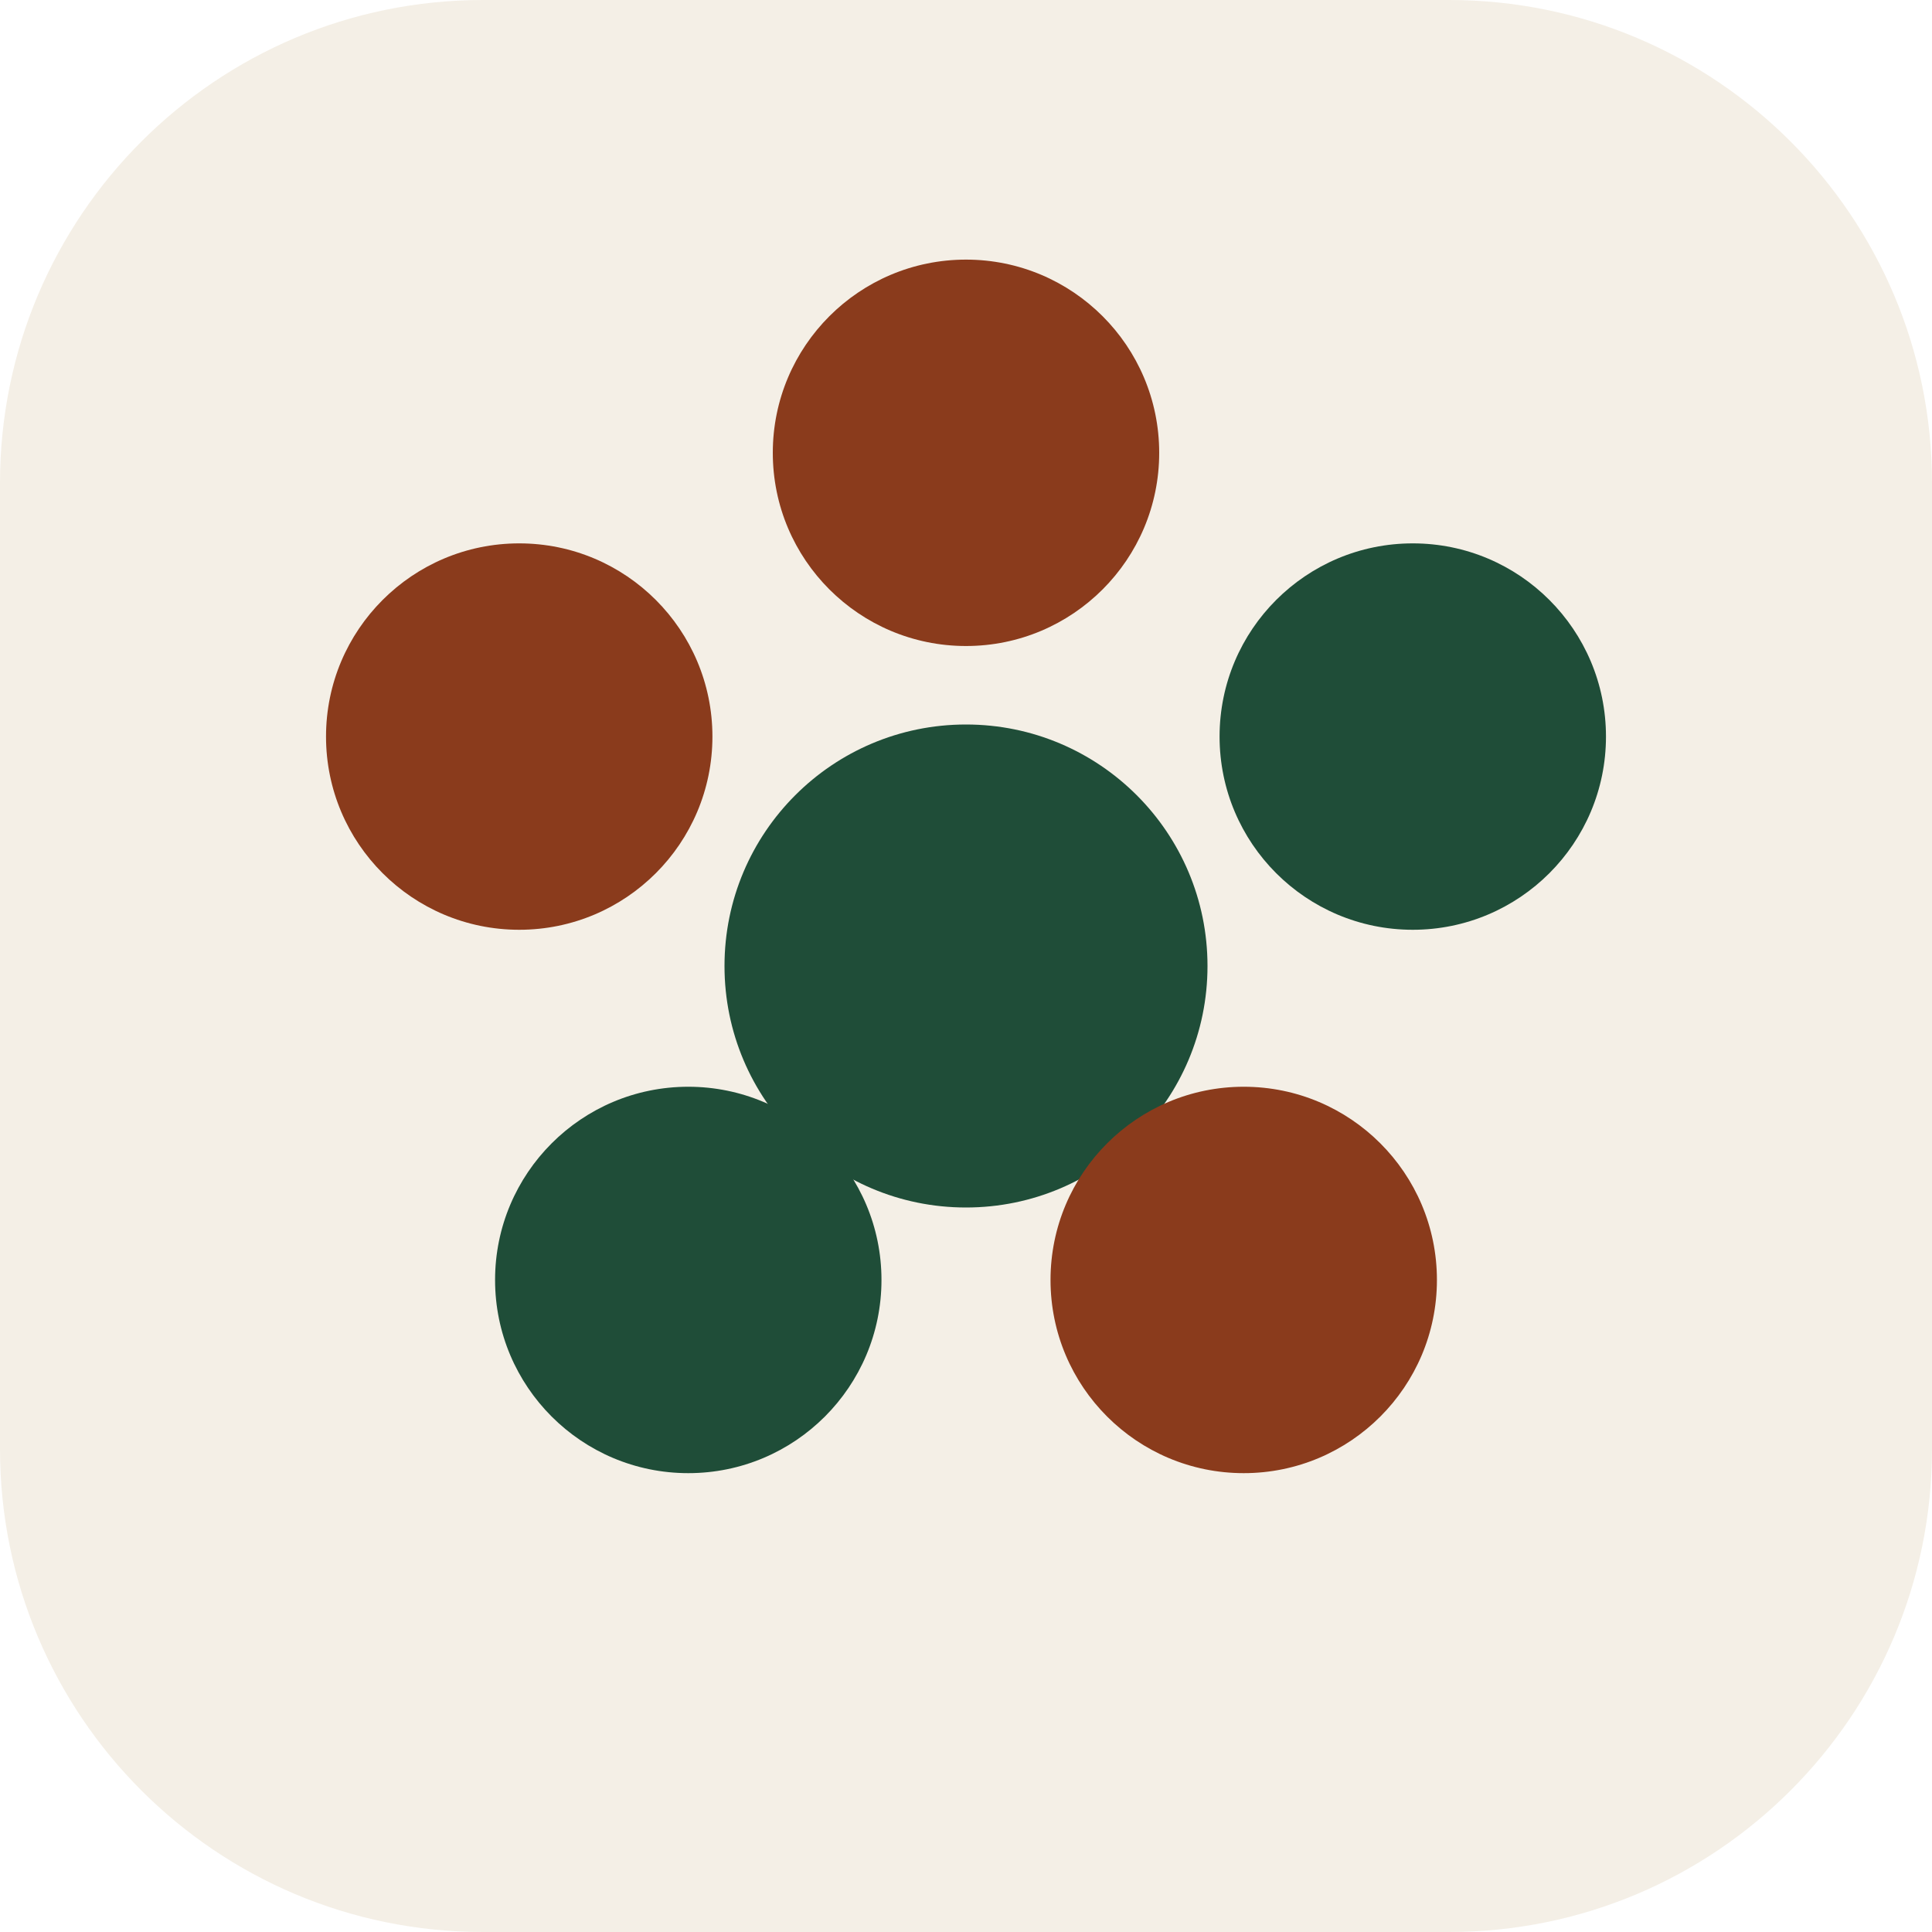
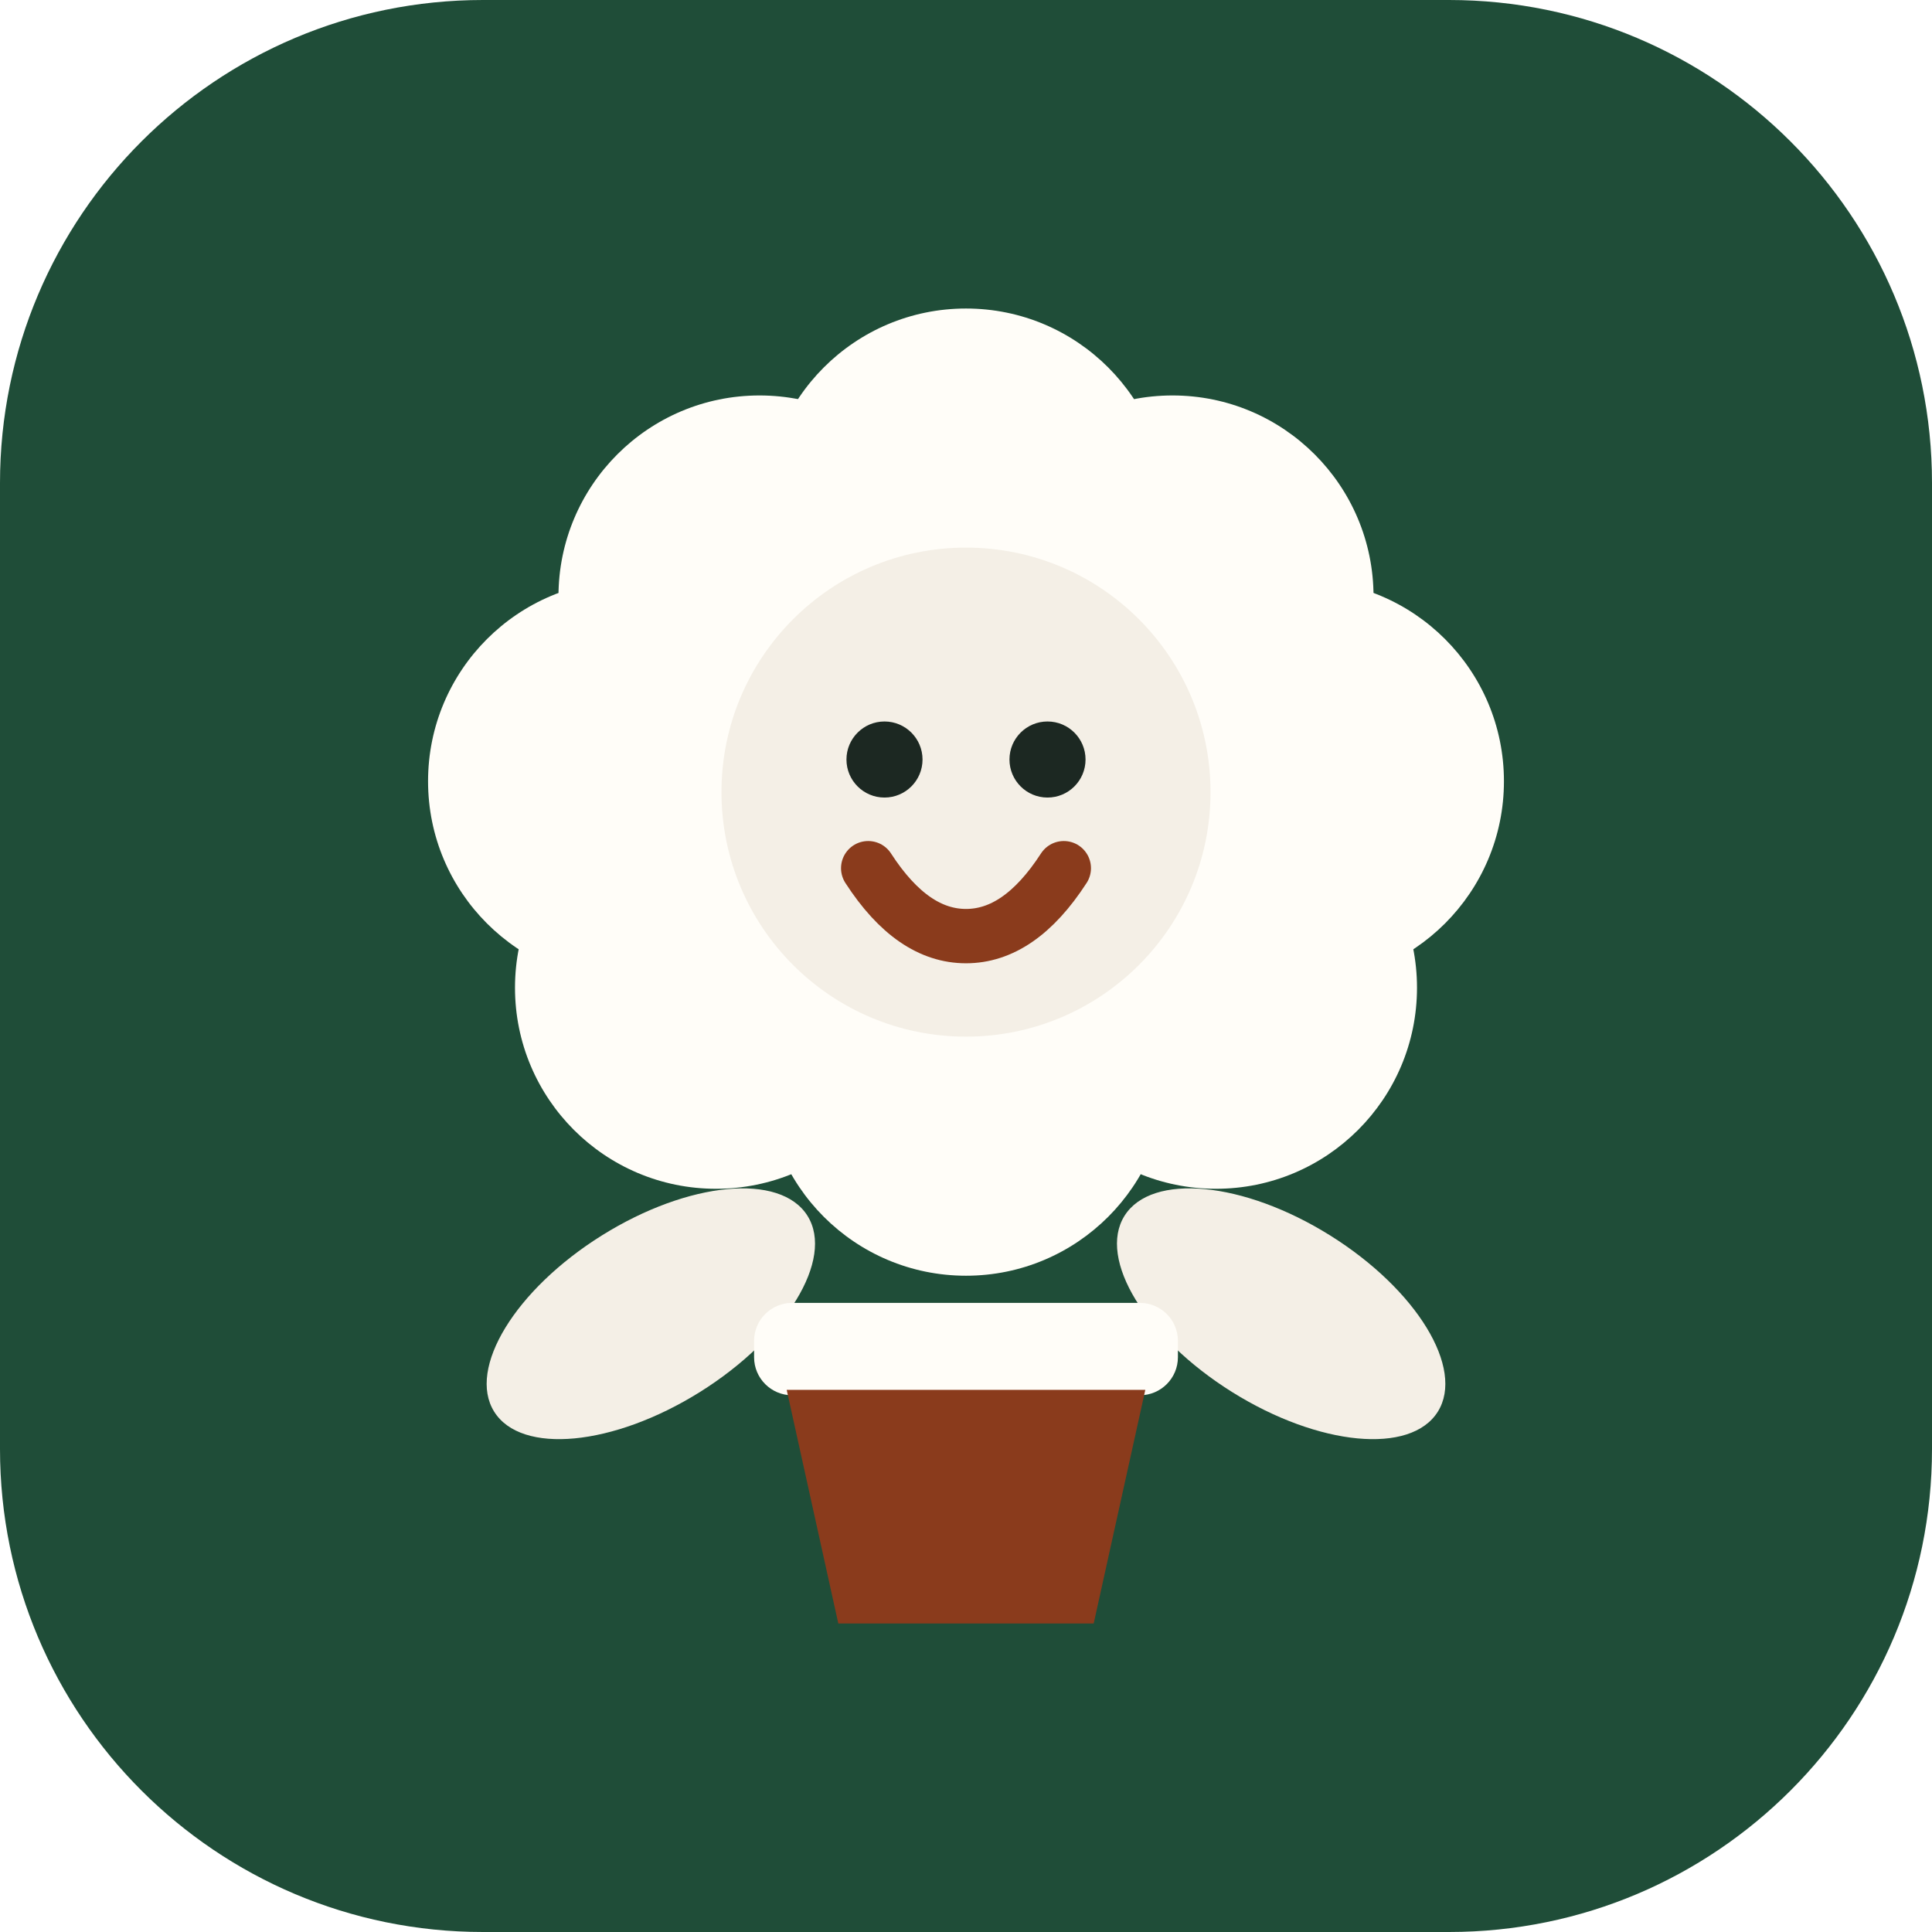
<svg xmlns="http://www.w3.org/2000/svg" viewBox="0 0 32 32" fill="none">
-   <rect width="32" height="32" rx="8" fill="#f4efe6" />
-   <circle cx="16" cy="16" r="4" fill="#1f4d38" />
-   <circle cx="16" cy="7.5" r="3.2" fill="#8a3b1c" />
-   <circle cx="23.4" cy="12.2" r="3.2" fill="#1f4d38" />
-   <circle cx="20.6" cy="21.2" r="3.2" fill="#8a3b1c" />
-   <circle cx="11.4" cy="21.2" r="3.2" fill="#1f4d38" />
-   <circle cx="8.6" cy="12.2" r="3.2" fill="#8a3b1c" />
+   <rect width="32" height="32" rx="8" fill="#1f4d38" />
+   <g transform="translate(16 16) scale(0.9) translate(-16 -16)">
+     <ellipse cx="10.2" cy="22.4" rx="3.4" ry="1.7" transform="rotate(-32 10.2 22.4)" fill="#f4efe6" />
+     <ellipse cx="21.8" cy="22.4" rx="3.4" ry="1.7" transform="rotate(32 21.8 22.4)" fill="#f4efe6" />
+     <g fill="#fffdf8">
+       <circle cx="16" cy="7.6" r="3.7" />
+       <circle cx="19.8" cy="9.2" r="3.7" />
+       <circle cx="22.2" cy="12.6" r="3.7" />
+       <circle cx="20.6" cy="16.4" r="3.7" />
+       <circle cx="16" cy="18" r="3.7" />
+       <circle cx="11.4" cy="16.4" r="3.7" />
+       <circle cx="9.8" cy="12.6" r="3.7" />
+       <circle cx="12.2" cy="9.2" r="3.7" />
+     </g>
+     <circle cx="16" cy="12.8" r="4.5" fill="#f4efe6" />
+     <circle cx="14.5" cy="12.2" r="0.7" fill="#1c2822" />
+     <circle cx="17.5" cy="12.2" r="0.7" fill="#1c2822" />
+     <path d="M14.2 14.2c.55.85 1.15 1.25 1.8 1.25s1.25-.4 1.8-1.25" stroke="#8a3b1c" stroke-width="1" stroke-linecap="round" />
+     <rect x="12.1" y="22.2" width="7.8" height="1.7" rx="0.7" fill="#fffdf8" />
+     <path d="M12.7 23.8h6.6l-.95 4.3h-4.7z" fill="#8a3b1c" />
+   </g>
</svg>
